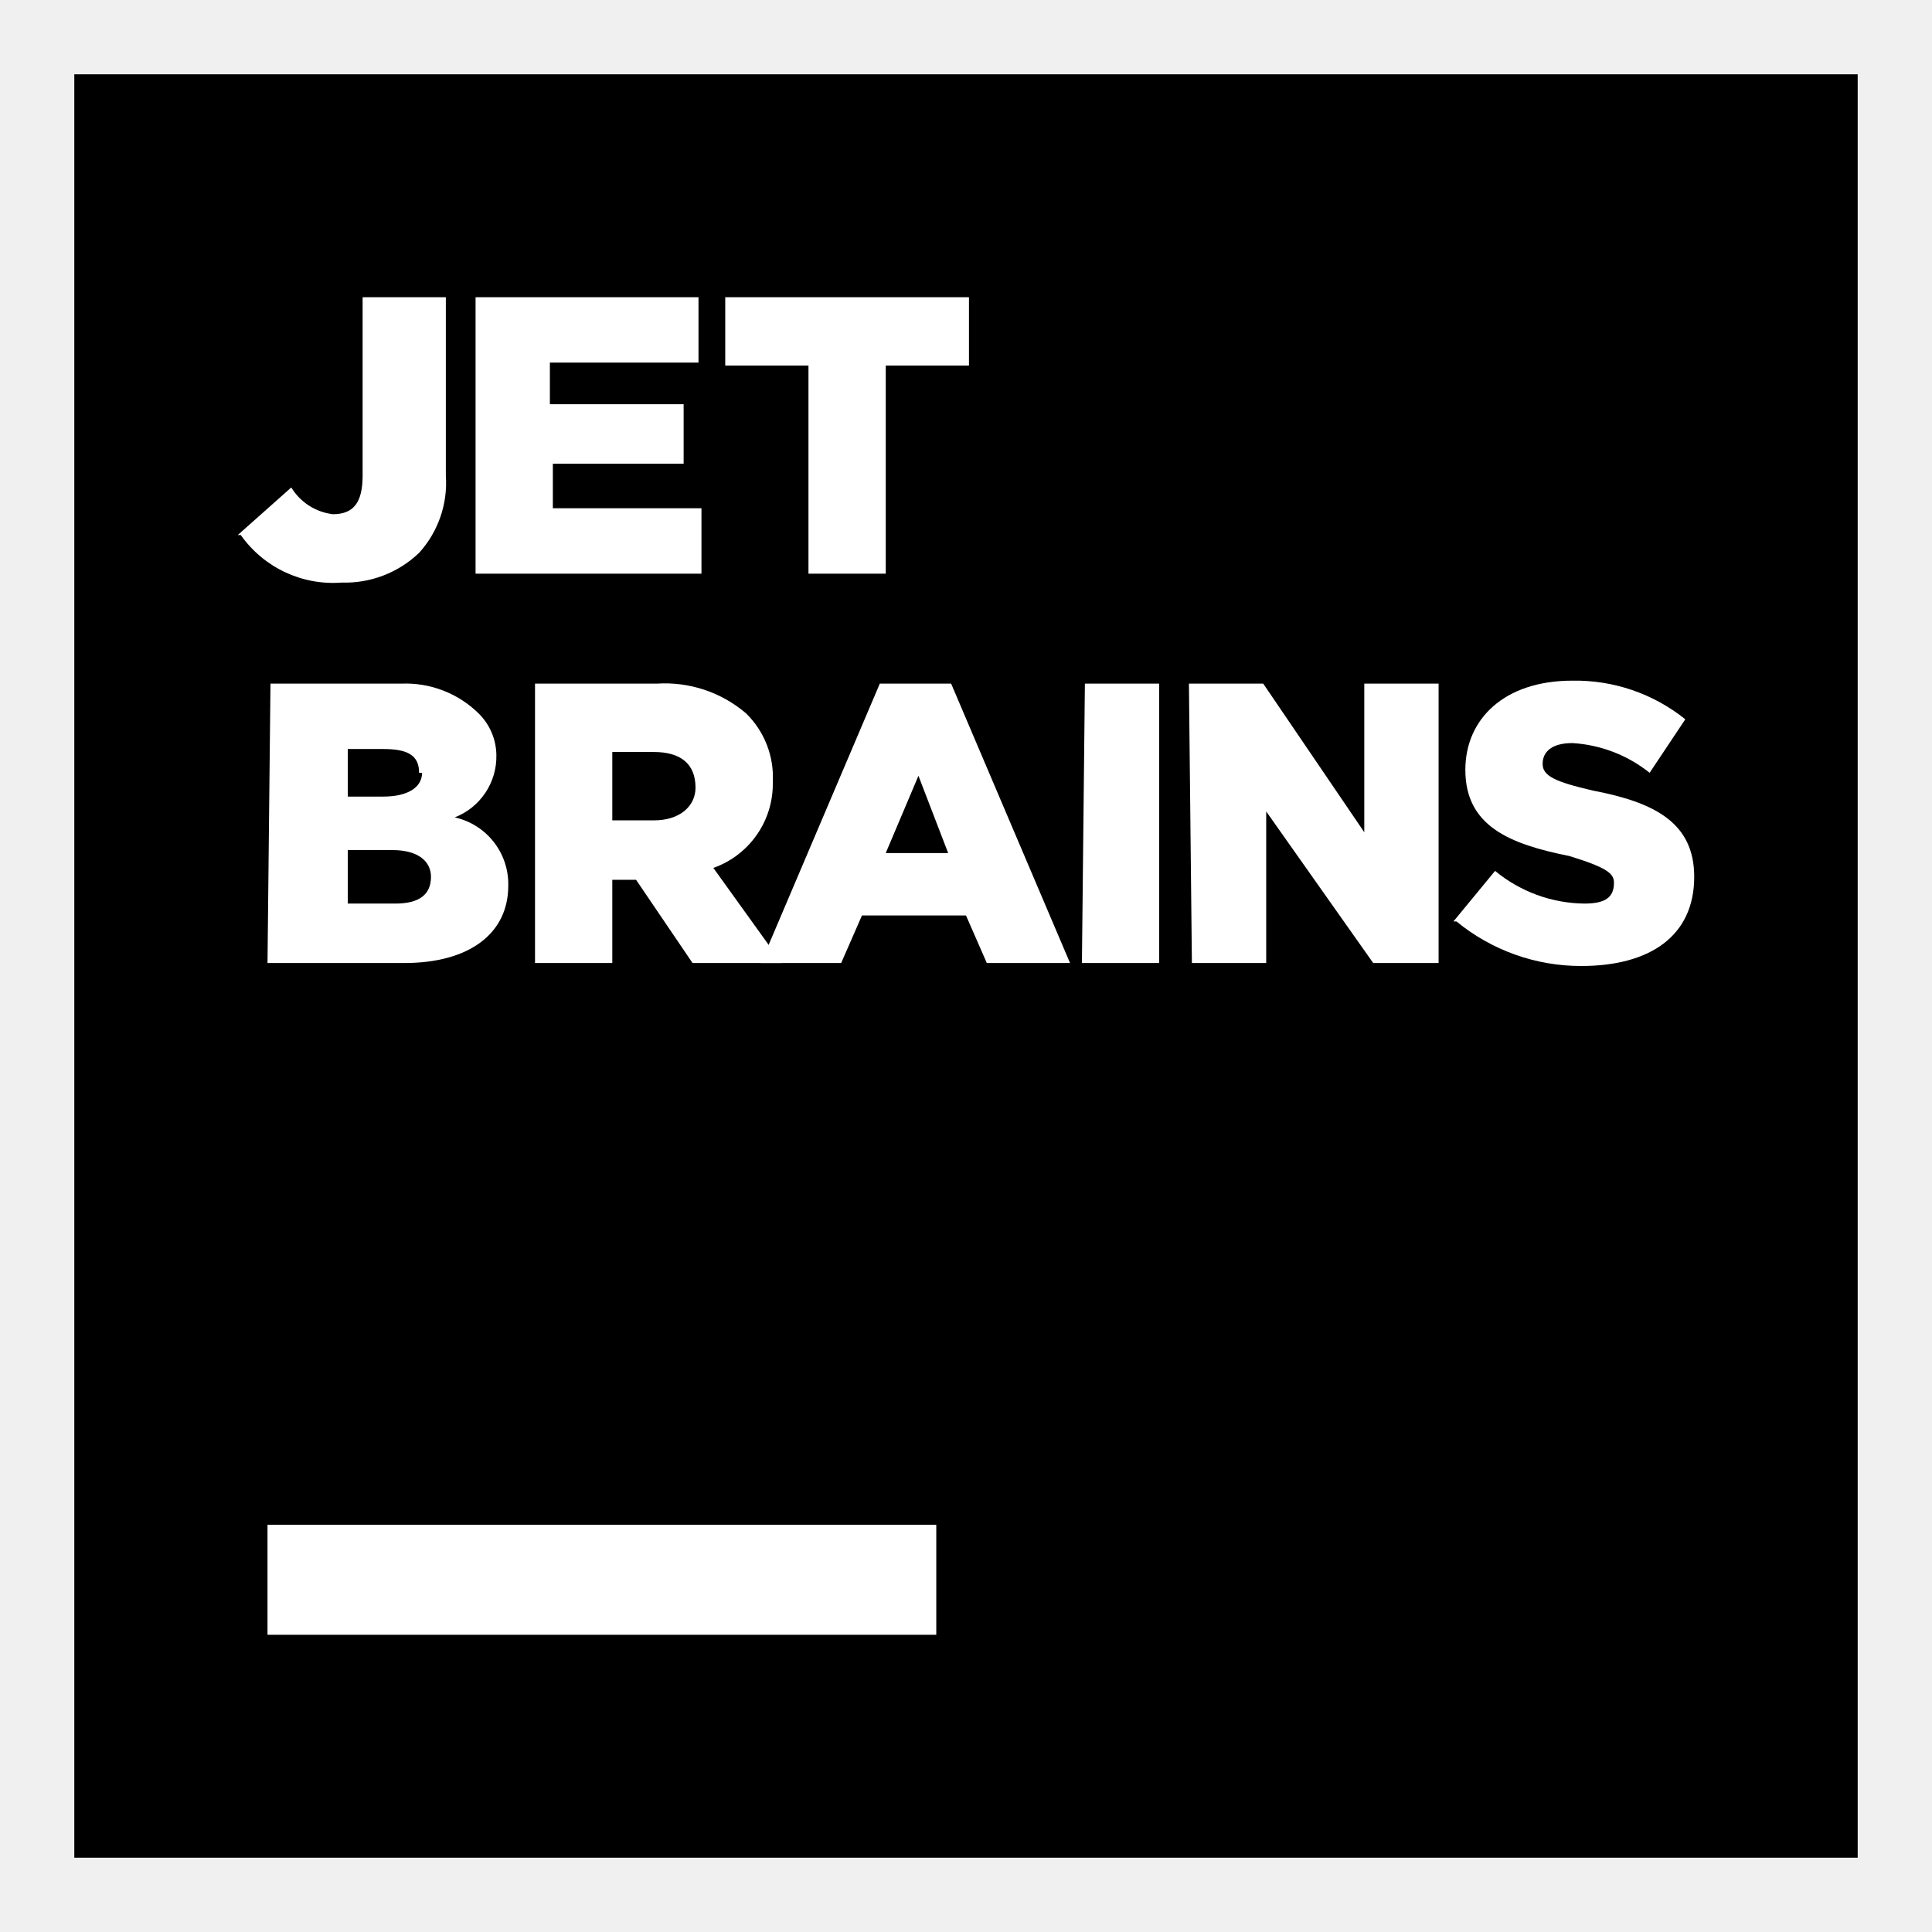
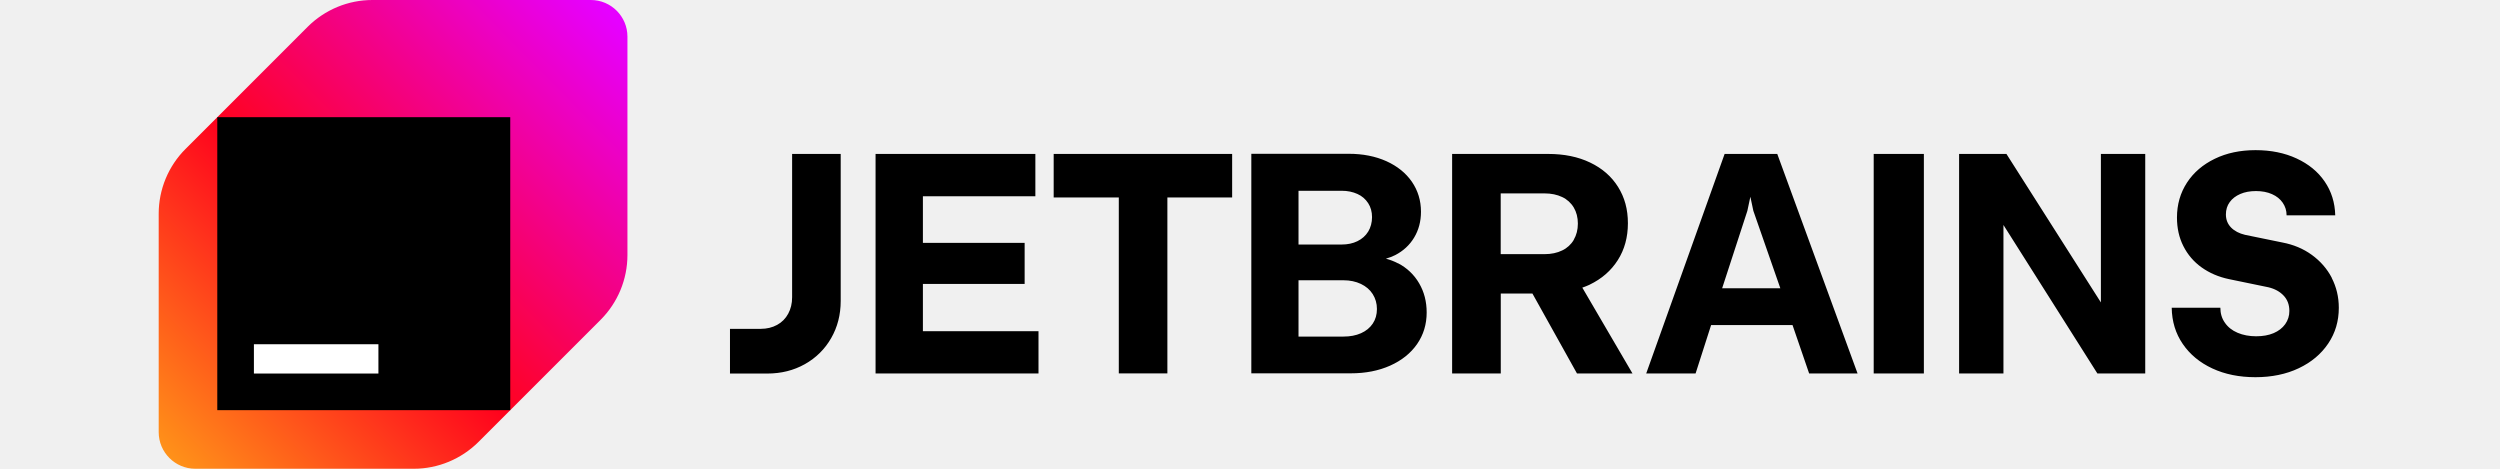
- <svg xmlns="http://www.w3.org/2000/svg" viewBox="0 0 65 65" width="55">
-   <path d="M2.5 2.5h60v60h-60z" />
-   <g fill="#fff">
-     <path d="M9 51.3h22.5V55H9zM8 18l1.8-1.6a1.9 1.9 0 0 0 1.4.9c.7 0 1-.4 1-1.3v-6H15v6a3.5 3.5 0 0 1-.9 2.6 3.6 3.6 0 0 1-2.6 1A3.8 3.8 0 0 1 8.1 18ZM16 10h7.5v2.2h-5v1.4H23v2h-4.4v1.5h5v2.2H16ZM27.2 12.3h-2.8V10h8.2v2.3h-2.8v7h-2.6zM9.1 23h4.4a3.5 3.5 0 0 1 2.6 1 2 2 0 0 1 .6 1.4 2.2 2.2 0 0 1-1.4 2.1 2.3 2.3 0 0 1 1.8 2.3c0 1.6-1.3 2.6-3.5 2.6H9zm5 3c0-.6-.4-.8-1.2-.8h-1.2v1.6h1.2c.8 0 1.3-.3 1.3-.8zm-.9 2.6h-1.5v1.8h1.6c.8 0 1.2-.3 1.2-.9 0-.5-.4-.9-1.3-.9zM18 23h4.1a4.2 4.2 0 0 1 3 1 3 3 0 0 1 .9 2.3 3 3 0 0 1-2 2.9l2.3 3.2h-3l-1.9-2.8h-.8v2.8H18Zm4 4.6c.9 0 1.4-.5 1.4-1.1 0-.8-.5-1.2-1.4-1.2h-1.4v2.3z" />
-     <path d="M29.6 23H32l4 9.4h-2.8l-.7-1.6H29l-.7 1.6h-2.7zm2.3 5.7-1-2.6-1.1 2.6zM36.5 23H39v9.4h-2.6zM40 23h2.5l3.4 5v-5h2.5v9.4h-2.2l-3.6-5.1v5.1h-2.5zM48.9 31l1.4-1.7a4.8 4.8 0 0 0 3 1.1c.7 0 1-.2 1-.7 0-.3-.2-.5-1.5-.9-2-.4-3.5-1-3.5-2.9 0-1.7 1.3-3 3.6-3a5.9 5.9 0 0 1 3.8 1.3L55.5 26a4.6 4.6 0 0 0-2.6-1c-.7 0-1 .3-1 .7 0 .4.4.6 1.7.9 2.1.4 3.4 1.1 3.4 2.9 0 2-1.5 3-3.8 3A6.6 6.6 0 0 1 49 31Z" />
-   </g>
-   <path fill="none" d="M0 0h105v105H0Z" />
+ <svg xmlns="http://www.w3.org/2000/svg" width="224" height="42" fill="none" class="jetbrains-logo" viewBox="0 0 298 64">
+   <style>--&gt;@media (prefers-color-scheme:dark){.jetbrains-logo .sponsor-name{fill:#fff}}</style>
+   <linearGradient id="a" x1=".85" x2="62.62" y1="62.72" y2="1.81" gradientUnits="userSpaceOnUse">
+     <stop offset="0" stop-color="#ff9419" />
+     <stop offset=".43" stop-color="#ff021d" />
+     <stop offset=".99" stop-color="#e600ff" />
+   </linearGradient>
+   <path fill="#000" d="M86.484 40.586c0 .846-.179 1.593-.537 2.25a3.718 3.718 0 01-1.514 1.524c-.657.358-1.394.538-2.24.538H78v6.104h5.079c1.912 0 3.624-.428 5.148-1.285s2.719-2.041 3.585-3.545c.866-1.503 1.305-3.196 1.305-5.088V21.018h-6.633zm17.856-1.823h13.891v-5.606H104.34v-6.363h15.355v-5.776H97.877v29.974h22.246v-5.776H104.34v-6.443zm17.865-11.8h8.882v24.02h6.633v-24.02h8.842v-5.945h-24.367v5.955zm47.022 9.002a7.85 7.85 0 00-1.673-.647 7.47 7.47 0 001.275-.488c1.096-.568 1.962-1.364 2.579-2.39.618-1.026.936-2.2.936-3.535 0-1.524-.418-2.888-1.244-4.093-.827-1.195-1.992-2.131-3.486-2.808-1.494-.667-3.206-1.006-5.118-1.006h-13.315v29.974h13.574c2.011 0 3.804-.348 5.387-1.055 1.573-.707 2.798-1.683 3.675-2.948.866-1.255 1.304-2.689 1.304-4.302 0-1.484-.338-2.808-1.026-3.983a7.05 7.05 0 00-2.858-2.729zm-13.603-9.918h5.886c.816 0 1.533.15 2.161.438a3.353 3.353 0 011.464 1.255c.348.537.527 1.175.527 1.902 0 .727-.179 1.414-.527 1.981-.349.568-.837.996-1.464 1.305-.628.309-1.345.458-2.161.458h-5.886v-7.35zm10.138 18.134c-.378.567-.916 1.006-1.603 1.314-.697.309-1.484.458-2.39.458h-6.145v-7.687h6.145c.886 0 1.673.169 2.37.497.687.329 1.235.787 1.613 1.385s.578 1.274.578 2.041c0 .767-.19 1.424-.568 1.992zm29.596-5.308c1.663-.797 2.947-1.922 3.864-3.366.916-1.444 1.374-3.117 1.374-5.029s-.448-3.525-1.344-4.959c-.897-1.434-2.171-2.54-3.814-3.326-1.644-.787-3.546-1.175-5.717-1.175h-13.124v29.974h6.642V40.078h4.322l6.084 10.914h7.578l-6.851-11.72c.339-.12.677-.25.996-.399zm-2.151-6.124a3.599 3.599 0 01-1.583 1.444c-.688.338-1.494.507-2.42.507h-5.975v-8.295h5.975c.926 0 1.732.17 2.42.498a3.637 3.637 0 011.583 1.434c.368.618.558 1.355.558 2.19 0 .837-.19 1.574-.558 2.202zm20.594-11.731l-10.706 29.974h6.742l2.121-6.612h11.114l2.27 6.612h6.612L220.99 21.018zm-.339 18.343l3.445-10.576.409-1.922.408 1.922 3.685 10.576zm20.693 11.631h6.851V21.018h-6.851zm31.02-9.7l-12.896-20.274h-6.463v29.974h6.055V30.717l12.826 20.275h6.533V21.018h-6.055zm31.528-3.355c-.647-1.245-1.564-2.29-2.729-3.137-1.165-.846-2.509-1.404-4.023-1.693l-5.098-1.045c-.797-.19-1.434-.518-1.902-.996-.469-.478-.708-1.076-.708-1.783 0-.647.17-1.205.518-1.683.339-.478.827-.846 1.444-1.115.618-.269 1.335-.398 2.151-.398.817 0 1.554.139 2.181.418s1.115.667 1.464 1.175.528 1.075.528 1.723h6.642c-.04-1.743-.528-3.287-1.444-4.621-.916-1.344-2.201-2.39-3.834-3.147-1.633-.757-3.505-1.135-5.597-1.135-2.091 0-3.943.388-5.566 1.175s-2.898 1.872-3.804 3.266c-.906 1.395-1.364 2.978-1.364 4.76 0 1.444.288 2.749.876 3.904a7.908 7.908 0 002.479 2.898c1.076.767 2.311 1.304 3.725 1.603l5.397 1.115c.886.21 1.584.598 2.101 1.156.518.557.767 1.244.767 2.08a3.03 3.03 0 01-.567 1.803c-.379.528-.907.936-1.584 1.225s-1.474.428-2.39.428-1.782-.159-2.529-.478c-.747-.318-1.325-.776-1.733-1.374-.418-.587-.617-1.275-.617-2.041h-6.642c.029 1.872.527 3.515 1.513 4.949.976 1.424 2.32 2.54 4.033 3.336 1.713.797 3.675 1.195 5.886 1.195 2.21 0 4.202-.408 5.915-1.225 1.723-.816 3.057-1.942 4.023-3.376s1.444-3.057 1.444-4.87c0-1.483-.329-2.847-.976-4.102z" class="sponsor-name" />
+   <path fill="url(#a)" d="M20.34 3.66L3.66 20.34A12.504 12.504 0 000 29.18V59c0 2.76 2.24 5 5 5h29.82c3.32 0 6.49-1.32 8.84-3.66l16.68-16.68c2.34-2.34 3.66-5.52 3.66-8.84V5c0-2.76-2.24-5-5-5H29.18c-3.32 0-6.49 1.32-8.84 3.66z" />
+   <path fill="#000" d="M48 16H8v40h40z" />
+   <path fill="#fff" d="M30 47H13v4h17z" />
</svg>
